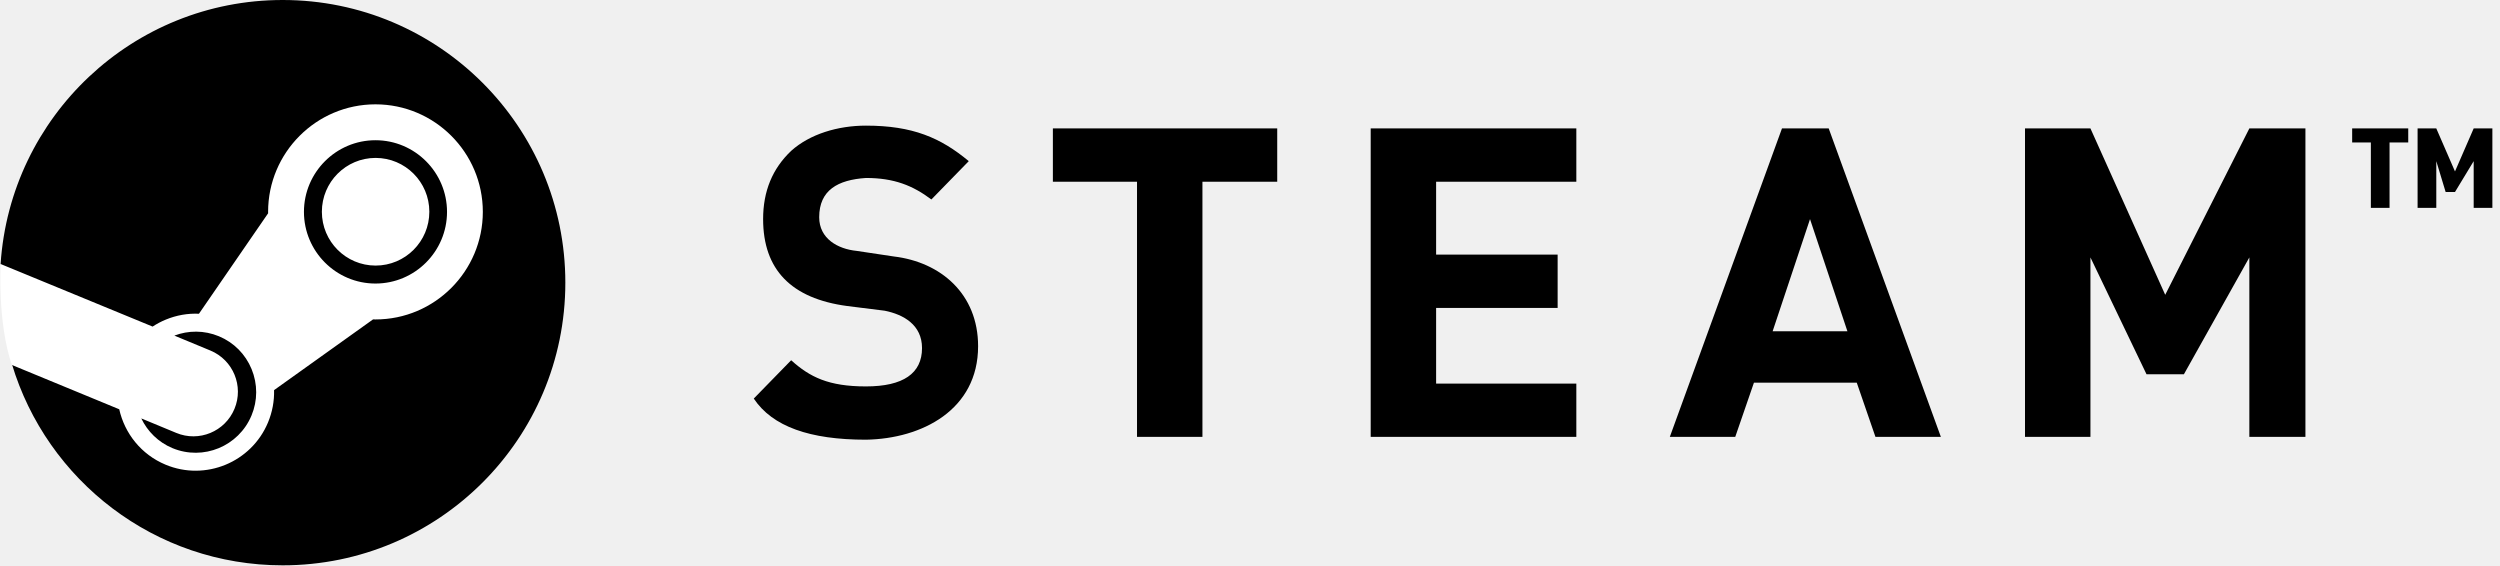
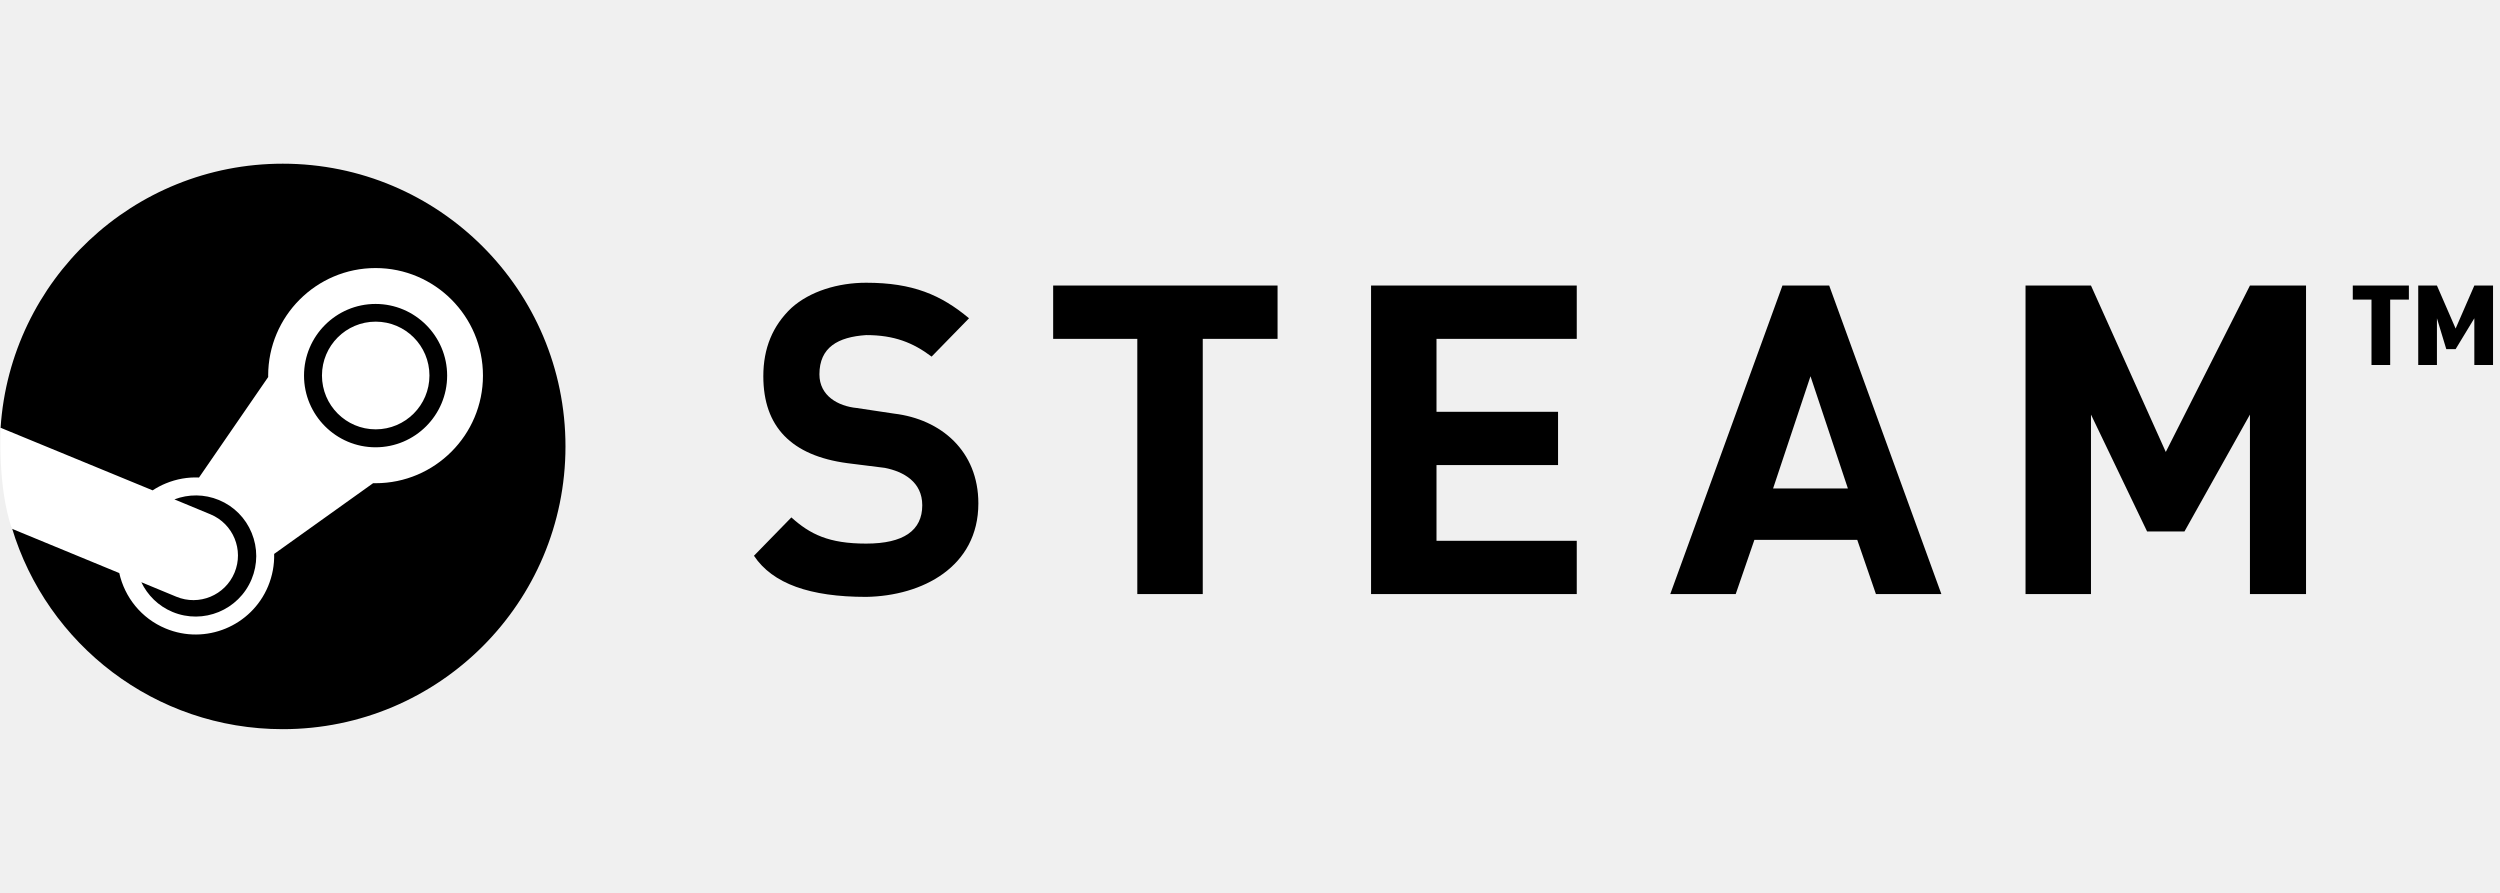
- <svg xmlns="http://www.w3.org/2000/svg" width="199" height="45" viewBox="0 0 199 45" fill="none">
+ <svg xmlns="http://www.w3.org/2000/svg" width="168" height="60" viewBox="0 0 168 60" fill="none">
  <g clip-path="url(#clip0)">
-     <path d="M0.945 28.972C3.725 38.244 12.324 45 22.5 45C34.927 45 45.001 34.926 45.001 22.5C45.001 10.074 34.927 0 22.5 0C10.576 0 0.819 9.276 0.049 21.005C1.505 23.45 2.073 24.962 0.945 28.972H0.945Z" fill="black" />
-     <path d="M21.341 16.865C21.341 16.903 21.341 16.94 21.343 16.976L15.837 24.974C14.945 24.933 14.05 25.09 13.202 25.439C12.828 25.592 12.477 25.779 12.148 25.996L0.058 21.019C0.058 21.019 -0.222 25.621 0.944 29.051L9.491 32.578C9.92 34.495 11.236 36.178 13.177 36.987C16.353 38.314 20.014 36.801 21.335 33.624C21.679 32.794 21.839 31.923 21.816 31.054L29.694 25.424C29.758 25.426 29.823 25.428 29.887 25.428C34.602 25.428 38.433 21.584 38.433 16.865C38.433 12.145 34.602 8.305 29.887 8.305C25.175 8.305 21.341 12.145 21.341 16.865ZM20.02 33.072C18.998 35.527 16.177 36.691 13.725 35.67C12.594 35.199 11.739 34.335 11.247 33.306L14.029 34.459C15.837 35.212 17.912 34.355 18.663 32.547C19.418 30.737 18.562 28.659 16.755 27.906L13.879 26.714C14.989 26.293 16.25 26.278 17.429 26.768C18.617 27.263 19.539 28.194 20.028 29.383C20.516 30.573 20.515 31.886 20.02 33.072V33.072ZM29.887 22.57C26.749 22.57 24.194 20.011 24.194 16.865C24.194 13.722 26.749 11.162 29.887 11.162C33.028 11.162 35.583 13.722 35.583 16.865C35.583 20.011 33.028 22.57 29.887 22.57ZM25.621 16.856C25.621 14.49 27.537 12.57 29.897 12.57C32.259 12.57 34.175 14.49 34.175 16.856C34.175 19.223 32.259 21.14 29.897 21.14C27.537 21.14 25.621 19.223 25.621 16.856V16.856Z" fill="white" />
+     <path d="M0.798 35.465C3.145 43.295 10.406 49 19 49C29.494 49 38 40.493 38 30C38 19.507 29.494 11 19 11C8.931 11 0.692 18.833 0.041 28.738C1.271 30.802 1.75 32.079 0.798 35.465H0.798Z" fill="black" />
+     <path d="M18.021 25.241C18.021 25.273 18.021 25.305 18.023 25.335L13.374 32.089C12.62 32.055 11.865 32.187 11.148 32.482C10.832 32.611 10.536 32.769 10.258 32.952L0.049 28.749C0.049 28.749 -0.187 32.635 0.797 35.532L8.015 38.51C8.377 40.129 9.488 41.55 11.127 42.233C13.809 43.354 16.901 42.077 18.017 39.394C18.307 38.693 18.442 37.957 18.423 37.223L25.075 32.469C25.129 32.471 25.184 32.472 25.238 32.472C29.219 32.472 32.455 29.227 32.455 25.241C32.455 21.255 29.219 18.013 25.238 18.013C21.259 18.013 18.021 21.255 18.021 25.241ZM16.906 38.927C16.043 41 13.66 41.984 11.59 41.121C10.635 40.723 9.913 39.994 9.497 39.125L11.847 40.098C13.374 40.734 15.126 40.01 15.76 38.484C16.397 36.956 15.675 35.201 14.149 34.565L11.72 33.558C12.657 33.203 13.722 33.19 14.718 33.604C15.721 34.022 16.5 34.808 16.912 35.812C17.325 36.817 17.323 37.926 16.906 38.927V38.927ZM25.238 30.058C22.588 30.058 20.43 27.898 20.43 25.241C20.43 22.587 22.588 20.425 25.238 20.425C27.89 20.425 30.048 22.587 30.048 25.241C30.048 27.898 27.89 30.058 25.238 30.058ZM21.636 25.234C21.636 23.235 23.253 21.615 25.246 21.615C27.241 21.615 28.859 23.235 28.859 25.234C28.859 27.232 27.241 28.852 25.246 28.852C23.253 28.852 21.636 27.232 21.636 25.234V25.234Z" fill="white" />
  </g>
-   <path d="M198.393 16.548H196.905V12.827L195.417 15.283H194.673L193.929 12.827V16.548H192.44V10.223H193.929L195.417 13.646L196.905 10.223H198.393V16.548ZM191.696 11.339H190.208V16.548H188.72V11.339H187.232V10.223H191.696V11.339ZM183.512 34.777H179.048V20.491L173.839 29.792H170.863L166.399 20.491V34.777H161.19V10.223H166.399L172.351 23.467L179.048 10.223H183.512V34.777ZM154.494 34.777H149.286L147.798 30.461H139.613L138.125 34.777H132.917L141.845 10.223H145.565L154.494 34.777ZM147.054 26.369L144.077 17.441L141.101 26.369H147.054ZM125.476 34.777H109.107V10.223H125.476V14.464H114.315V20.268H123.988V24.509H114.315V30.536H125.476V34.777ZM101.667 14.464H95.714V34.777H90.506V14.464H83.809V10.223H101.667V14.464ZM77.857 27.559C77.857 32.619 73.393 34.926 68.929 35C64.464 35 61.488 33.958 60 31.726L62.976 28.676C64.464 30.015 65.952 30.759 68.929 30.759C71.905 30.759 73.393 29.717 73.393 27.708C73.393 25.848 71.905 25.03 70.417 24.732L67.441 24.36C62.976 23.765 60.744 21.458 60.744 17.441C60.744 15.208 61.488 13.423 62.976 12.009C64.464 10.67 66.696 10 68.929 10C72.649 10 74.881 10.967 77.113 12.827L74.137 15.878C72.649 14.762 71.161 14.167 68.929 14.167C66.696 14.316 65.208 15.134 65.208 17.292C65.208 19.003 66.696 19.821 68.184 19.97L71.161 20.417C74.881 20.863 77.857 23.393 77.857 27.559Z" fill="black" />
+   <path d="M167.532 24.529H166.275V21.388L165.018 23.461H164.39L163.762 21.388V24.529H162.505V19.189H163.762L165.018 22.079L166.275 19.189H167.532V24.529ZM161.877 20.131H160.62V24.529H159.364V20.131H158.107V19.189H161.877V20.131ZM154.965 39.923H151.196V27.859L146.797 35.713H144.284L140.514 27.859V39.923H136.116V19.189H140.514L145.541 30.372L151.196 19.189H154.965V39.923ZM130.461 39.923H126.063L124.807 36.278H117.895L116.639 39.923H112.241L119.78 19.189H122.922L130.461 39.923ZM124.178 32.823L121.665 25.283L119.152 32.823H124.178ZM105.958 39.923H92.135V19.189H105.958V22.77H96.533V27.671H104.701V31.252H96.533V36.341H105.958V39.923ZM85.852 22.77H80.825V39.923H76.427V22.77H70.772V19.189H85.852V22.77ZM65.746 33.828C65.746 38.1 61.976 40.048 58.206 40.111C54.436 40.111 51.923 39.231 50.666 37.347L53.18 34.77C54.436 35.901 55.693 36.53 58.206 36.53C60.719 36.53 61.976 35.65 61.976 33.954C61.976 32.383 60.719 31.692 59.463 31.441L56.95 31.126C53.18 30.624 51.295 28.676 51.295 25.283C51.295 23.398 51.923 21.89 53.18 20.696C54.436 19.566 56.321 19 58.206 19C61.348 19 63.233 19.817 65.118 21.388L62.604 23.964C61.348 23.021 60.091 22.518 58.206 22.518C56.321 22.644 55.065 23.335 55.065 25.157C55.065 26.602 56.321 27.294 57.578 27.419L60.091 27.796C63.233 28.173 65.746 30.309 65.746 33.828Z" fill="black" />
  <defs>
    <clipPath id="clip0">
-       <rect width="45" height="45" fill="white" />
+       <rect width="38" height="38" fill="white" transform="translate(0 11)" />
    </clipPath>
  </defs>
</svg>
